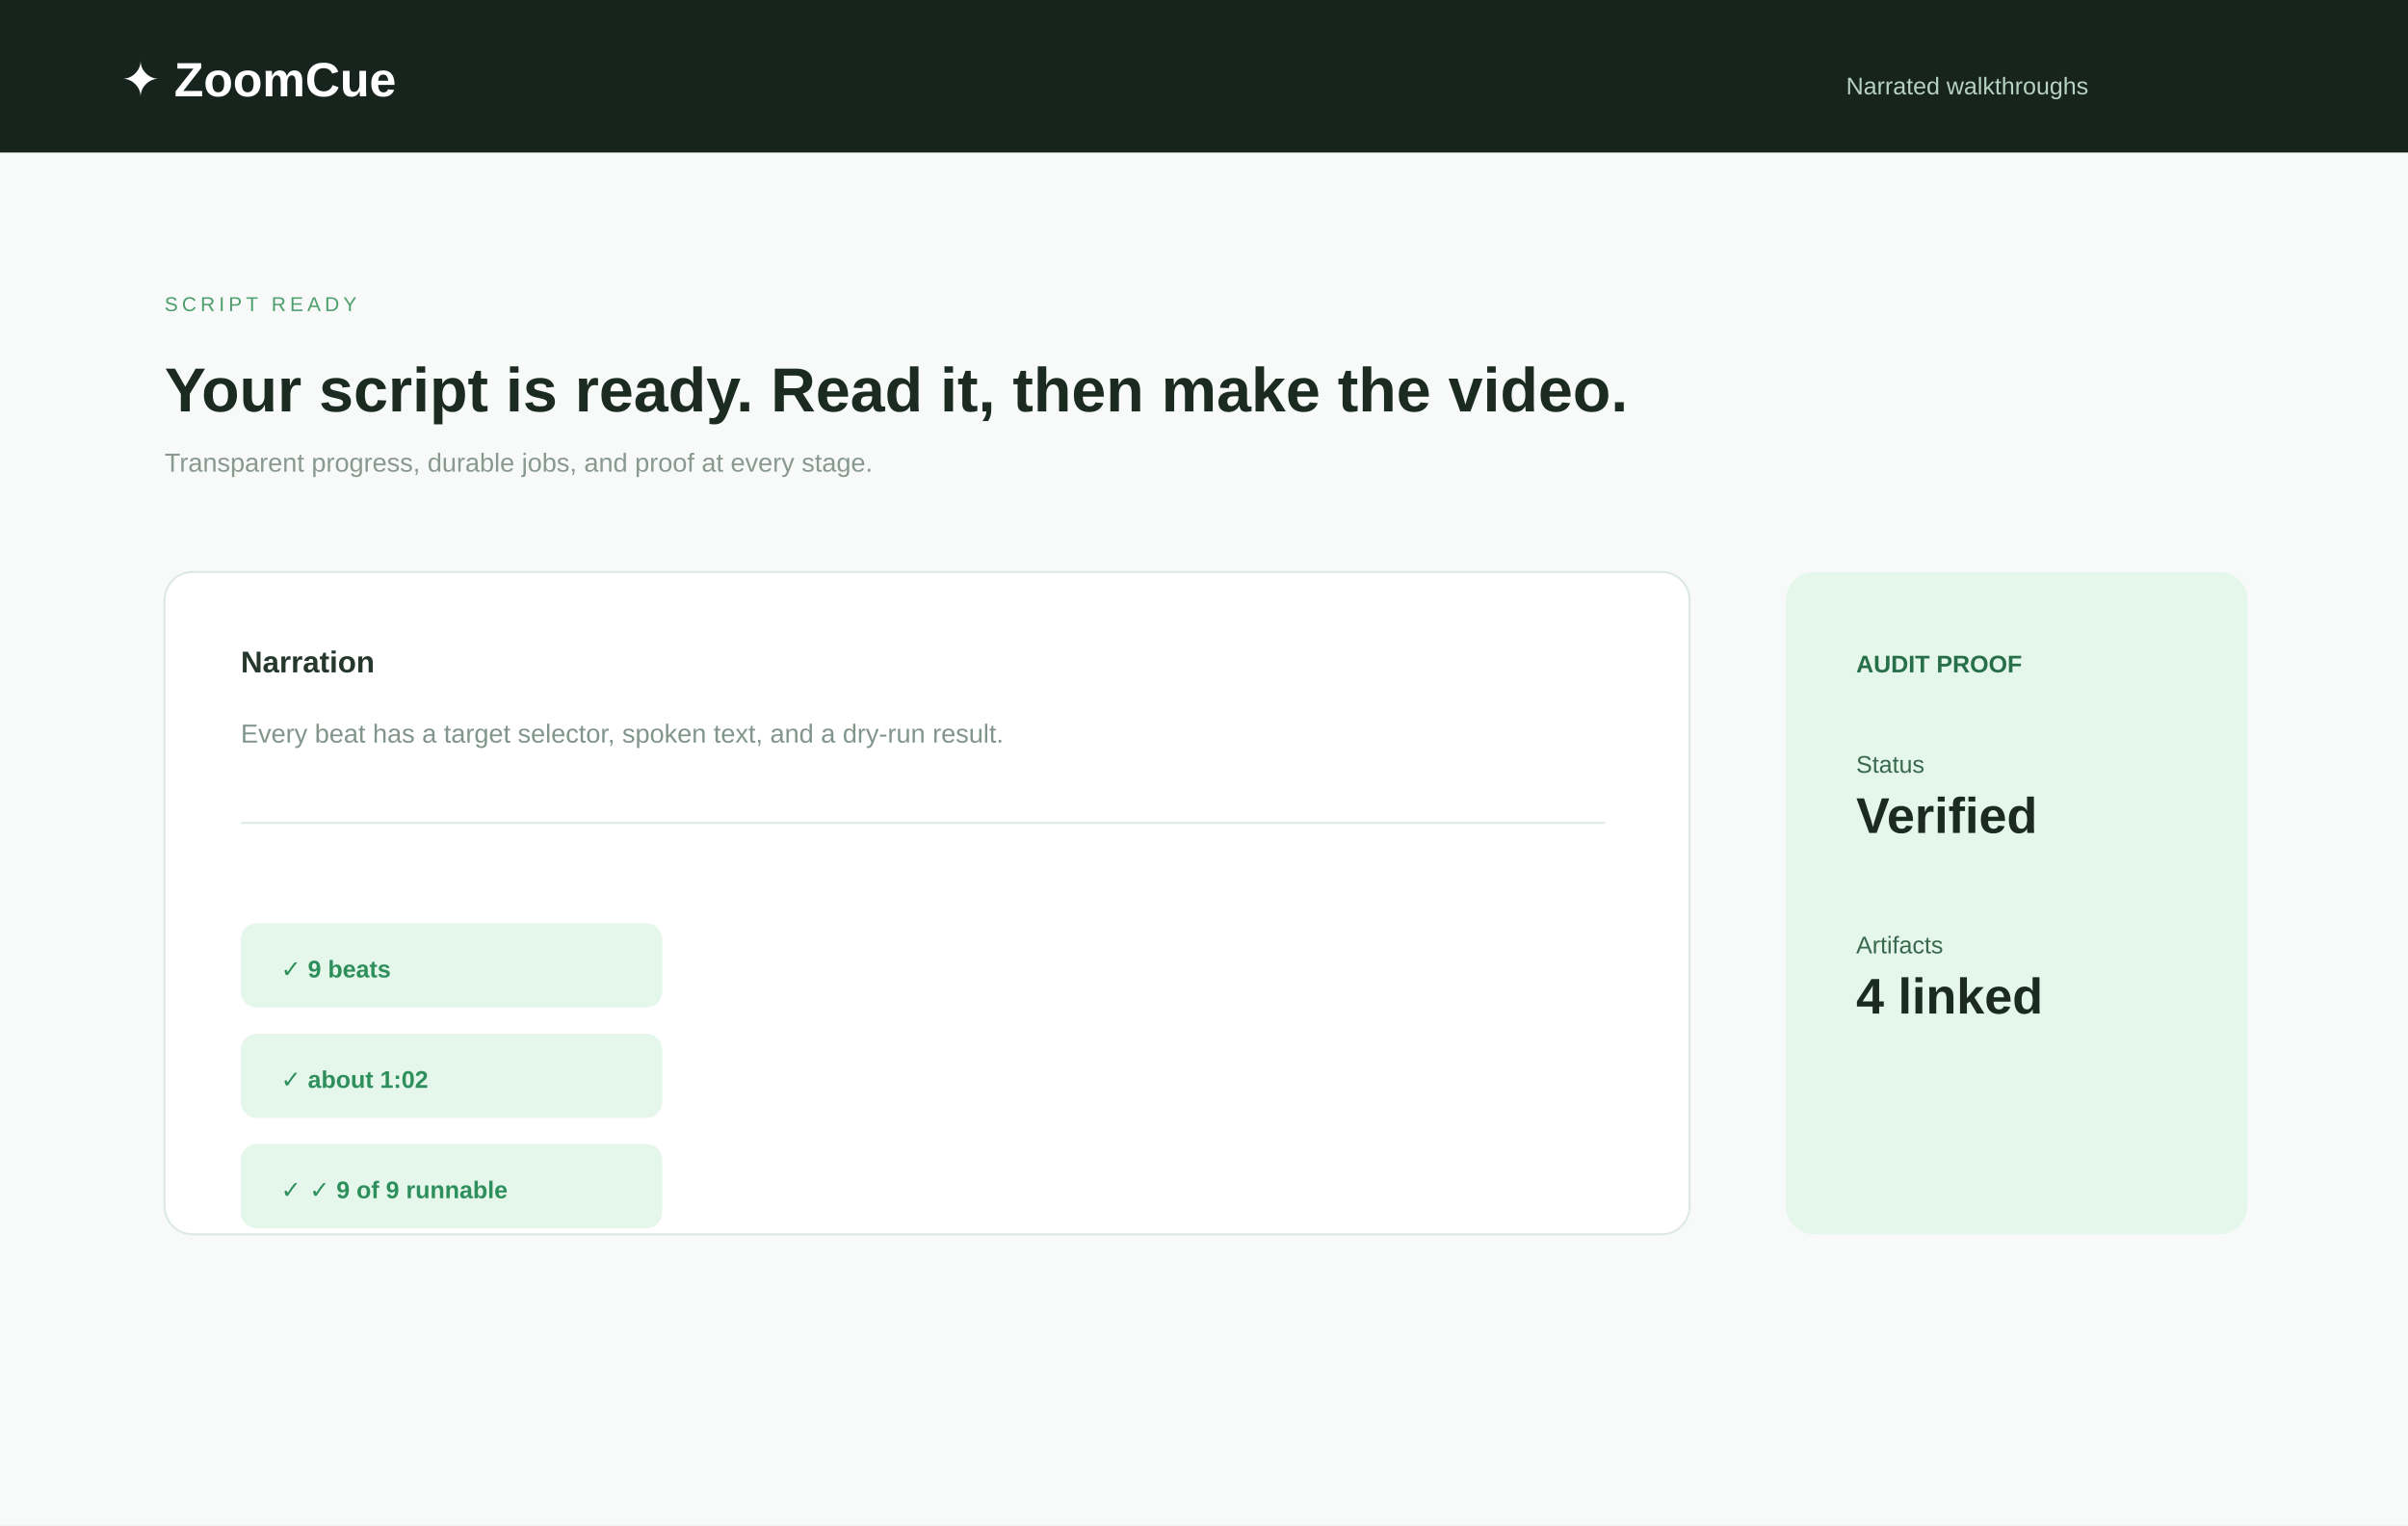
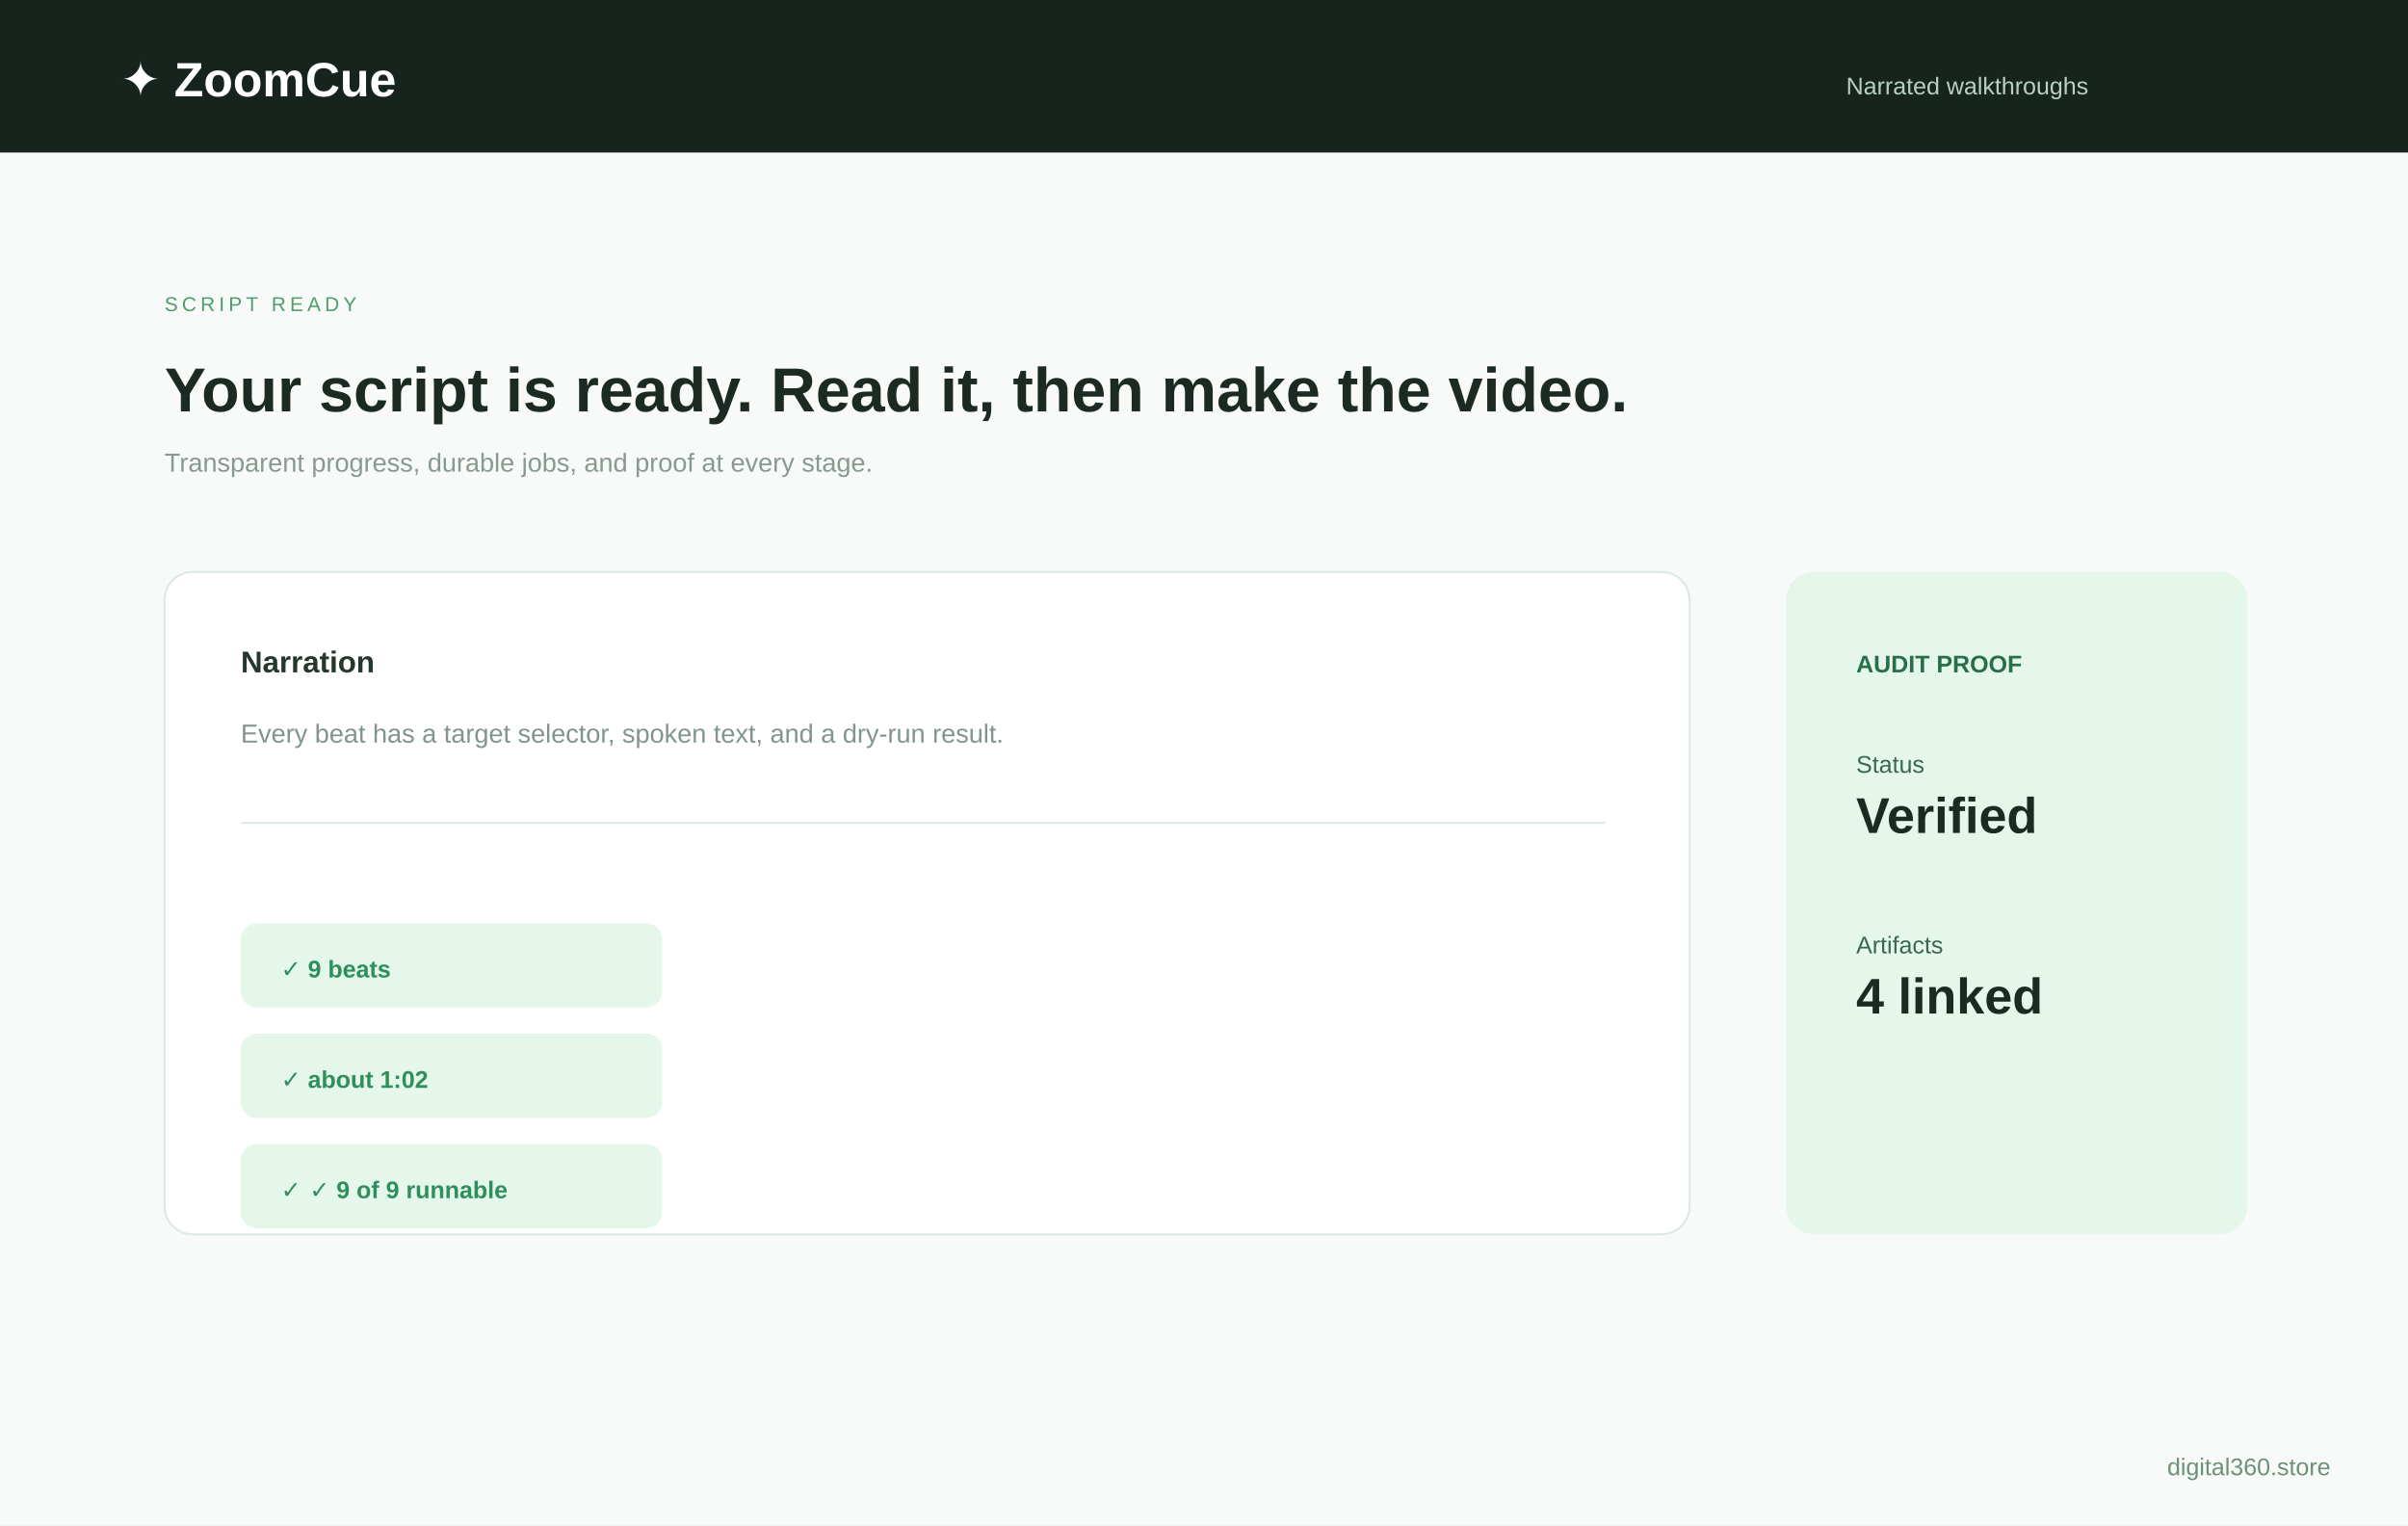
<svg xmlns="http://www.w3.org/2000/svg" width="1200" height="760">
  <rect width="1200" height="760" fill="#f7faf8" />
  <rect width="1200" height="76" fill="#17231d" />
  <text x="60" y="48" fill="#fff" font-size="24" font-family="Arial" font-weight="bold">✦ ZoomCue</text>
  <text x="920" y="47" fill="#b7d2c0" font-size="12" font-family="Arial">Narrated walkthroughs</text>
  <text x="82" y="155" fill="#4c9e6c" font-size="10" font-family="Arial" letter-spacing="2">SCRIPT READY</text>
  <text x="82" y="205" fill="#1b2b22" font-size="31" font-family="Arial" font-weight="bold">Your script is ready. Read it, then make the video.</text>
  <text x="82" y="235" fill="#89998f" font-size="13" font-family="Arial">Transparent progress, durable jobs, and proof at every stage.</text>
  <rect x="82" y="285" width="760" height="330" rx="14" fill="#fff" stroke="#dce9e0" />
  <text x="120" y="335" fill="#26372d" font-size="15" font-family="Arial" font-weight="bold">Narration</text>
  <text x="120" y="370" fill="#81958a" font-size="13" font-family="Arial">Every beat has a target selector, spoken text, and a dry-run result.</text>
  <line x1="120" y1="410" x2="800" y2="410" stroke="#e1ebe4" />
  <rect x="120" y="460" width="210" height="42" rx="8" fill="#e5f6ea" />
  <text x="140" y="487" fill="#2d8f5b" font-size="12" font-family="Arial" font-weight="bold">✓  9 beats</text>
  <rect x="120" y="515" width="210" height="42" rx="8" fill="#e5f6ea" />
  <text x="140" y="542" fill="#2d8f5b" font-size="12" font-family="Arial" font-weight="bold">✓  about 1:02</text>
  <rect x="120" y="570" width="210" height="42" rx="8" fill="#e5f6ea" />
  <text x="140" y="597" fill="#2d8f5b" font-size="12" font-family="Arial" font-weight="bold">✓  ✓ 9 of 9 runnable</text>
  <rect x="890" y="285" width="230" height="330" rx="14" fill="#e5f6ea" />
  <text x="925" y="335" fill="#276f49" font-size="12" font-family="Arial" font-weight="bold">AUDIT PROOF</text>
  <text x="925" y="385" fill="#39684c" font-size="12" font-family="Arial">Status</text>
  <text x="925" y="415" fill="#1b2b22" font-size="25" font-family="Arial" font-weight="bold">Verified</text>
  <text x="925" y="475" fill="#39684c" font-size="12" font-family="Arial">Artifacts</text>
  <text x="925" y="505" fill="#1b2b22" font-size="25" font-family="Arial" font-weight="bold">4 linked</text>
+   <text x="1080" y="735" fill="#6c9078" font-size="12" font-family="Arial">digital360.store</text>
</svg>
